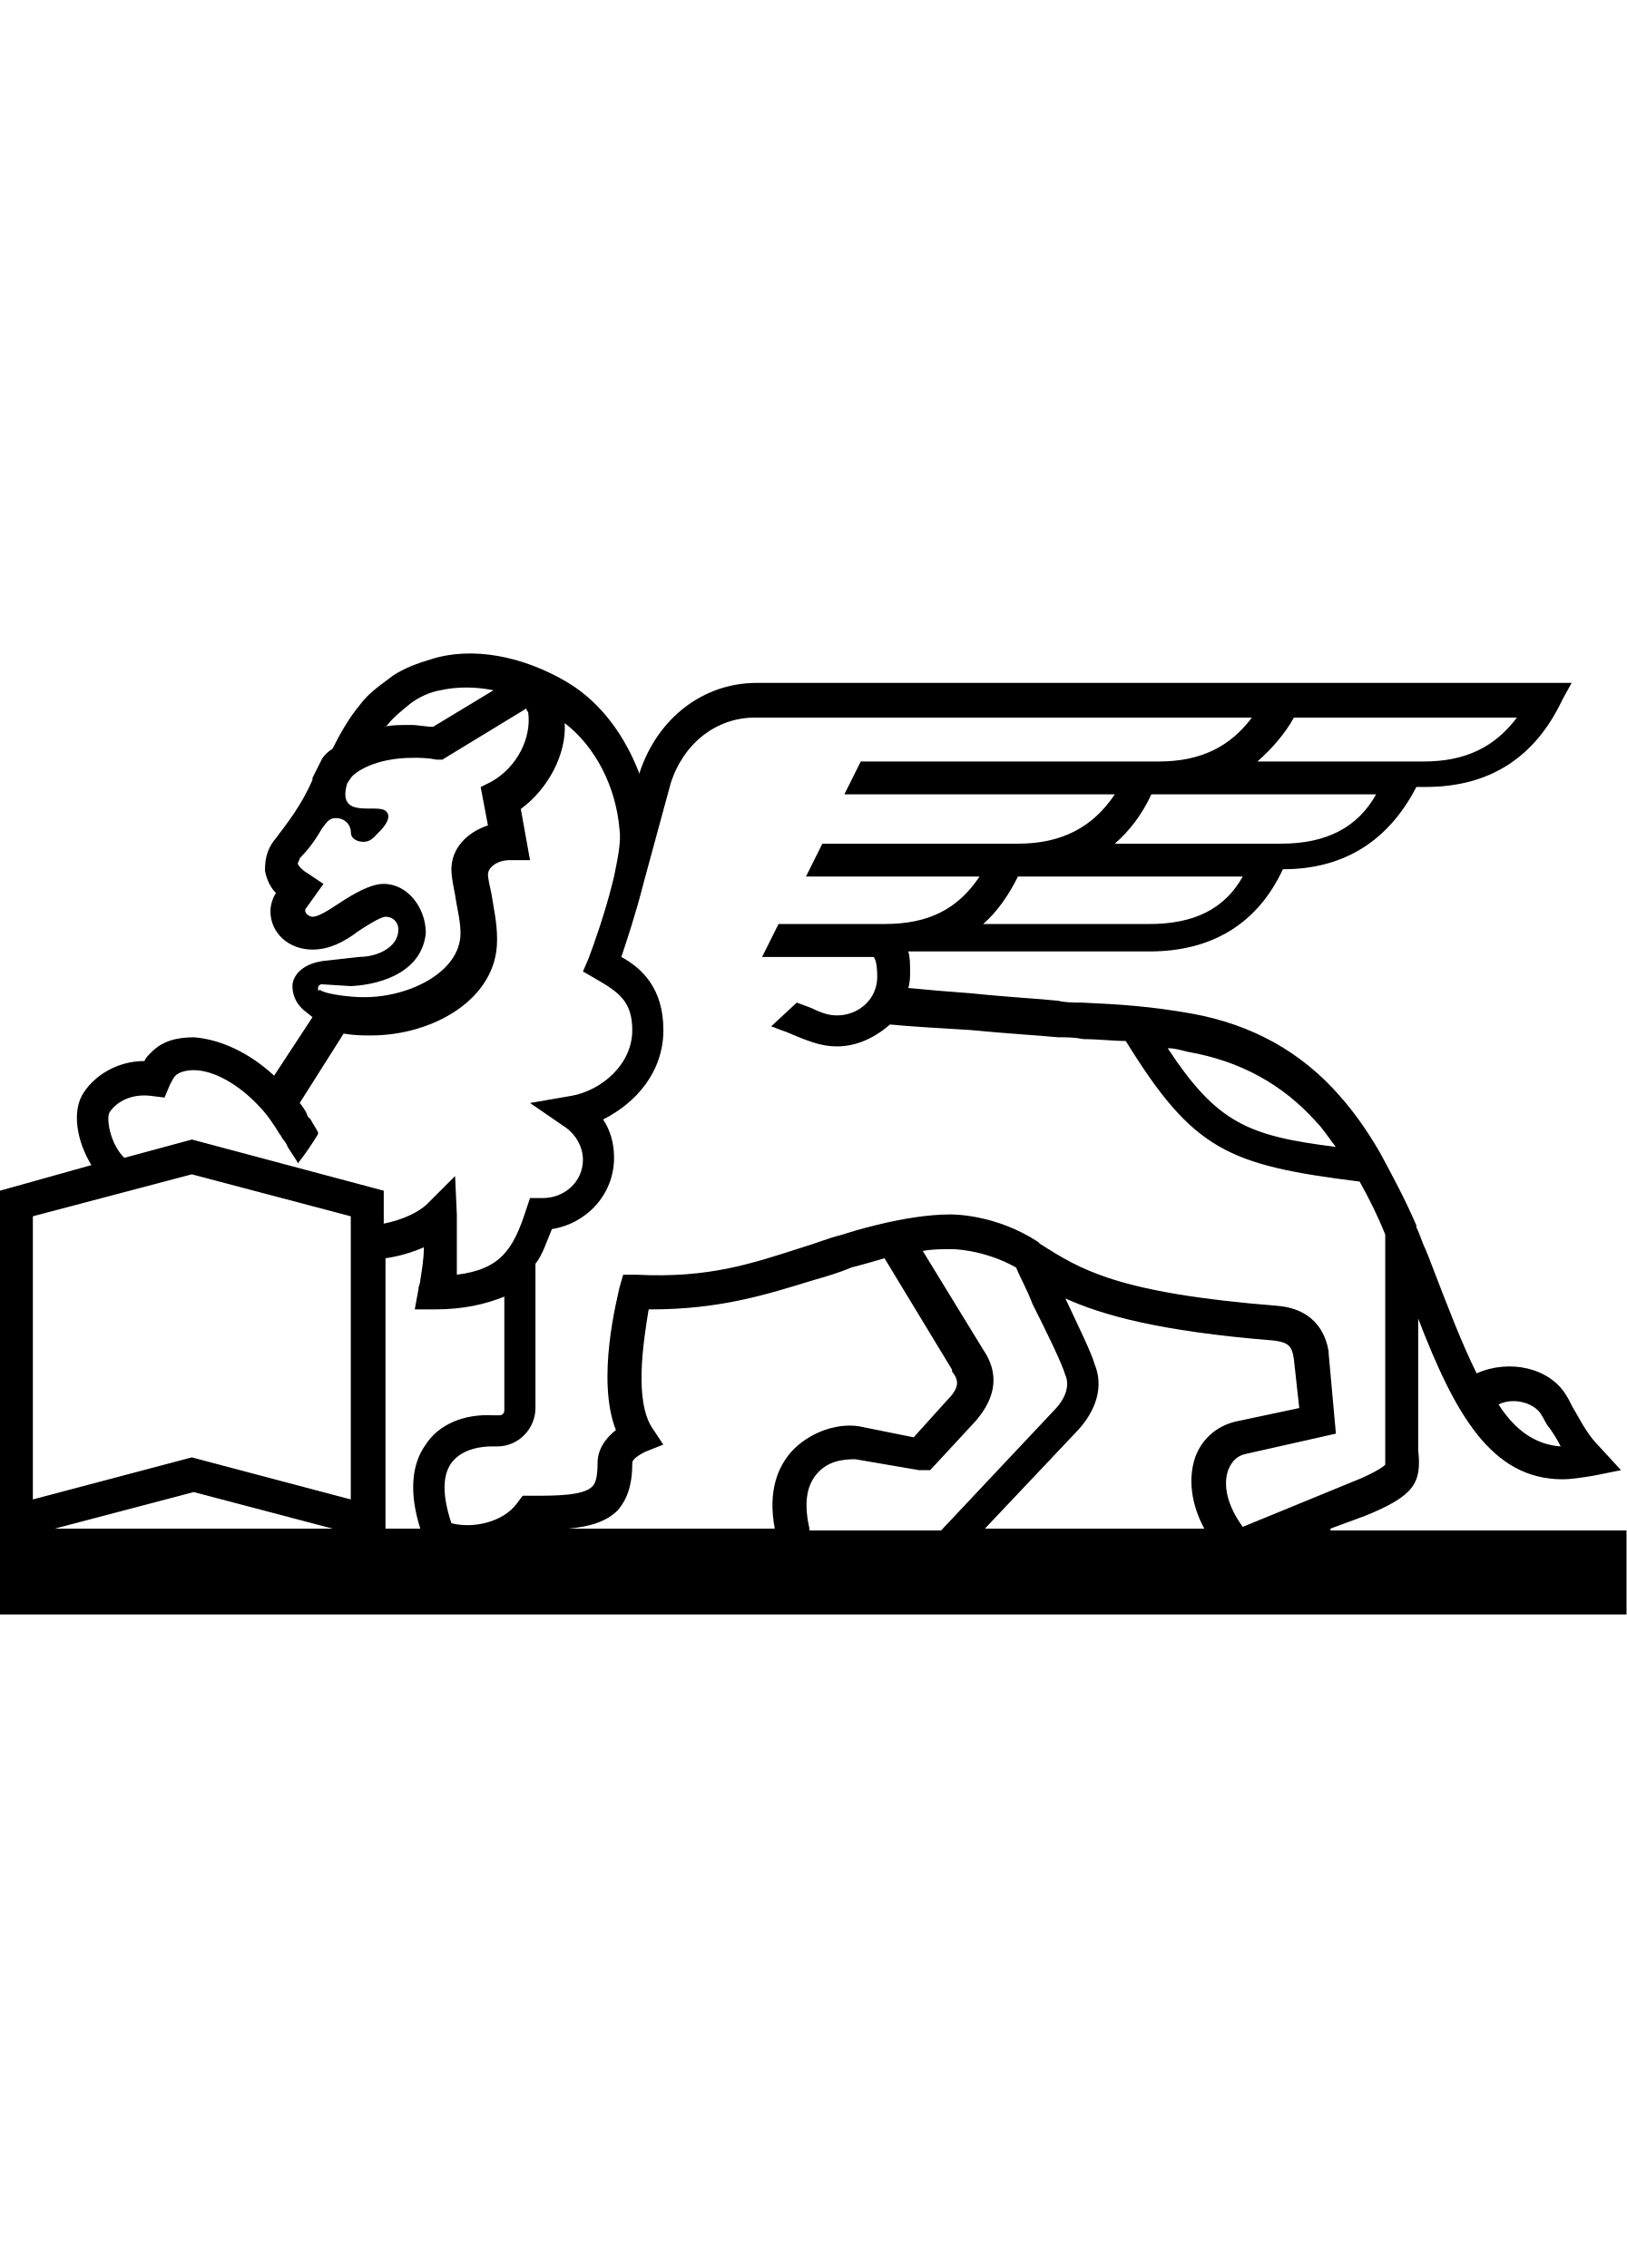
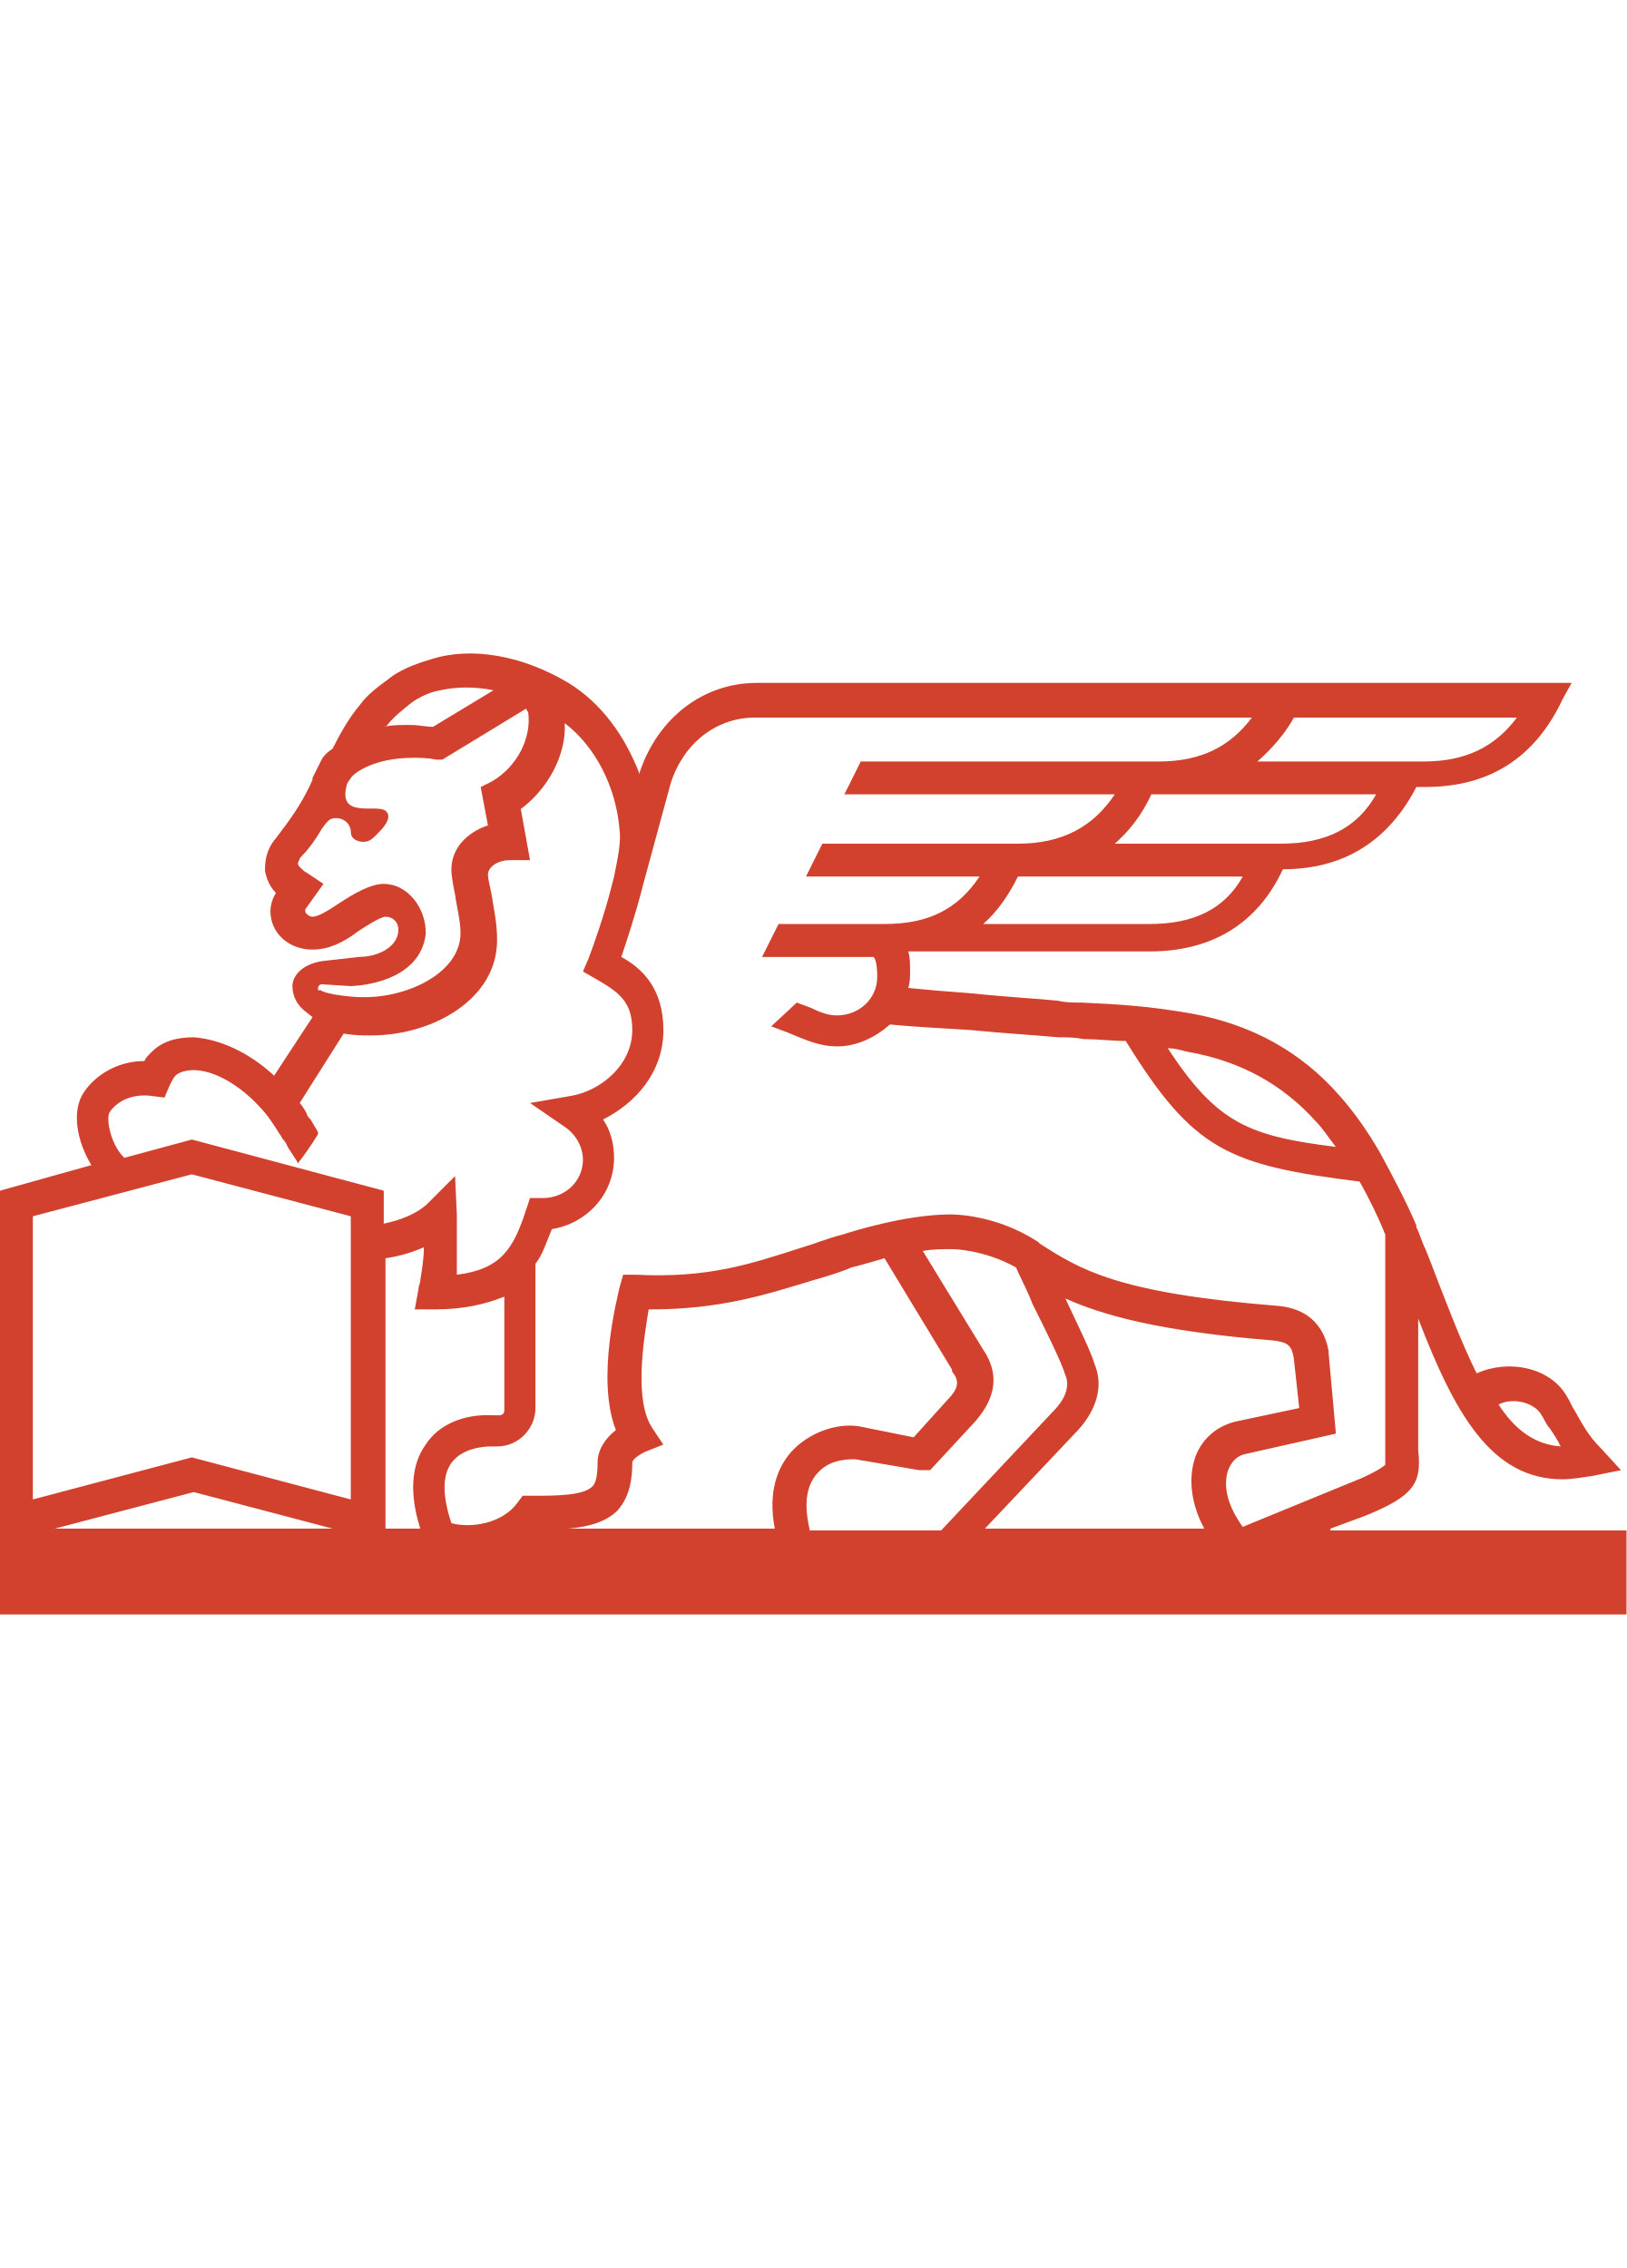
<svg xmlns="http://www.w3.org/2000/svg" version="1.2" viewBox="0 0 1589 941" style="width: 38px;height: 53px; margin-top: -15px; color: #ce331eed">
  <style>
- 		.s0 { fill: #000000 } 
+ 		.s0 { fill: #ce331eed } 
	</style>
  <g id="Layer">
    <path id="Layer" fill-rule="evenodd" class="s0" d="m1299.8 857.9h289.2v82.1h-1589v-414.1l89.3-25c-14.3-23.2-19.7-53.5-7.2-71.4 10.7-16 32.2-30.3 58.9-30.3 1.8-3.6 3.6-5.4 7.2-8.9 10.7-10.8 25-14.3 41.1-14.3 24.9 1.8 53.5 14.3 78.5 37.5l37.5-57.2-8.9-7.1-1.8-1.8c-3.6-3.6-8.9-10.7-8.9-21.4 0-10.7 10.7-23.2 33.9-25l32.1-3.6c16.1 0 37.5-8.9 37.5-26.7 0-7.2-5.3-12.5-12.5-12.5-5.3 0-21.4 10.7-26.8 14.2-14.2 10.8-28.5 17.9-44.6 17.9-23.2 0-41.1-16.1-41.1-37.5 0-5.3 1.8-12.5 5.4-17.8q-8-8.1-10.7-21.5c0-7.1 0-19.6 10.7-32.1 10.7-14.3 25-32.1 35.7-57.1v-1.8l8.9-17.8q2.7-5.4 10.7-10.7c7.2-14.3 16.1-30.4 26.8-42.9 8.9-12.5 23.2-21.4 32.2-28.5 10.7-7.2 25-12.5 37.5-16.1 39.2-12.5 89.2-3.6 133.9 23.2 32.1 19.6 55.3 51.8 69.6 89.2v-1.7c17.8-53.6 62.5-87.5 114.3-87.5h796.2l-8.9 16.1q-40.2 85.6-133.9 85.6h-8.9c-26.8 51.8-69.7 80.4-130.4 80.4-24.9 53.5-69.6 80.3-130.3 80.3h-235.7c1.8 5.3 1.8 12.5 1.8 19.6 0 5.4 0 10.7-1.8 16.1 17.9 1.8 39.3 3.6 62.5 5.3 34 3.6 67.9 5.4 83.9 7.2 7.2 1.8 16.1 1.8 23.3 1.8 37.4 1.7 66 3.5 107.1 10.7q88.4 16 144.6 80.3c14.3 16.1 26.8 33.9 39.3 55.3 12.5 23.2 25 46.4 35.7 71.4v1.8c3.6 7.1 5.3 14.3 8.9 21.4l3.6 9c17.8 46.4 32.1 83.8 46.4 112.4 32.1-14.3 71.4-5.4 87.5 21.4 3.6 5.4 5.3 10.7 8.9 16.1 7.2 12.5 12.5 23.2 25 35.7l19.6 21.4-26.7 5.4c-10.7 1.7-21.5 3.5-30.4 3.5-69.6 0-105.3-64.2-141-157v128.5c3.5 32.1-3.6 44.6-51.8 64.2l-33.9 12.5zm164.2-123.1c16.1 25 35.7 39.2 60.7 41-3.5-7.1-7.1-12.5-10.7-17.8-3.6-3.6-5.3-9-8.9-14.3-7.2-10.7-26.8-16.1-41.1-8.9zm-249.9 119.6l108.9-44.7c5.3-1.8 25-10.7 30.3-16 0-1.8 0-216 0-224.9-7.1-17.9-16-35.7-25-51.8-128.5-16.1-162.4-30.3-228.5-137.4-12.5 0-26.8-1.8-41.1-1.8-8.9-1.8-16-1.8-25-1.8-17.8-1.8-49.9-3.6-85.7-7.1-30.3-1.8-60.7-3.6-78.5-5.4-14.3 12.5-32.2 21.4-51.8 21.4-16.1 0-28.6-5.3-50-14.3-5.3-1.7-8.9-3.5-14.3-5.3l25-23.2c5.4 1.8 9 3.5 14.3 5.3 10.7 5.4 17.9 7.2 25 7.2 21.4 0 39.3-16.1 39.3-37.5 0-12.5-1.8-17.9-3.6-19.6h-108.9l16.1-32.2h103.5c42.9 0 71.4-14.3 92.9-46.4h-169.6l16-32.1h191.1c42.8 0 73.2-16.1 94.6-48.2h-264.2l16-32.1h291c41.1 0 69.7-14.3 91.1-42.9h-485.6c-37.5 0-69.7 25-82.2 64.3l-26.7 98.2c-7.2 28.5-16.1 55.3-21.5 71.4 19.7 10.7 41.1 30.3 41.1 71.4 0 41-26.8 71.3-58.9 87.4q10.7 16.1 10.7 37.5c0 35.7-26.8 64.3-60.7 69.6-5.4 12.5-8.9 25-16.1 33.9v141c0 19.7-16 37.5-37.5 37.5h-5.3c-9 0-28.6 1.8-39.3 16.1q-13.4 18.7 0 58.9c19.6 5.3 50 0 64.3-19.7l5.3-7.1h8.9c23.3 0 50 0 59-8.9 1.8-1.8 5.3-5.4 5.3-23.2 0-3.6 0-17.9 17.9-32.1-19.7-50 1.8-130.3 3.5-139.3l3.6-12.5h12.5c71.4 3.6 112.5-10.7 162.5-26.7 12.5-3.6 25-9 39.3-12.5 5.3-1.8 60.7-19.7 105.3-19.7 3.6 0 44.6 0 85.7 26.8l1.8 1.8c39.3 25 75 48.2 232.1 60.7 41.1 3.5 48.2 33.9 50 44.6v1.8l7.1 78.5-87.5 19.7c-8.9 1.7-14.2 7.1-17.8 16-5.4 16.1 0 35.7 14.3 55.4zm0-635.5h-219.6c-9 17.9-19.7 33.9-34 46.4h162.5c42.9 0 73.2-14.3 91.1-46.4zm130.3-80.3h-219.6c-8.9 19.6-21.4 35.7-35.7 48.2h162.5c44.6 0 74.9-16.1 92.8-48.2zm-116-32.1h162.4c41.1 0 69.7-14.3 91.1-42.9h-217.8c-9 16.1-21.5 30.4-35.7 42.9zm-851.3-34.4c6.8-1.3 15-1.3 24.6-1.3 7.2 0 14.3 1.8 21.4 1.8l59-35.7c-17.9-3.6-35.8-3.6-51.8 0-10.7 1.7-21.4 7.1-28.6 12.4-8.9 7.2-17.8 14.3-23.2 21.5-0.6 0.6-1 1-1.4 1.3zm-2.2 0.5c1.2 0 1.6 0 2.2-0.5q-1.1 0.2-2.2 0.5zm-62.5 257c7.2 5.3 35.8 7.1 37.5 7.1h1.8c44.7 1.8 98.2-23.2 98.2-62.5 0-12.4-3.6-24.9-5.3-37.4-1.8-9-3.6-17.9-3.6-25 0-19.7 14.3-35.7 35.7-42.9l-7.1-37.4 10.7-5.4c25-14.3 39.2-42.8 35.7-67.8 0 0-1.8-1.8-1.8-3.6l-82.1 50h-5.4c-8.9-1.8-16.1-1.8-23.2-1.8-37.5 0-57.1 14.3-60.7 19.6l-3.6 5.4c-10.7 35.7 28.6 19.6 37.5 26.8 8.9 7.1-7.1 21.4-7.1 21.4-3.6 3.5-7.2 8.9-14.3 8.9-7.1 0-12.5-3.6-12.5-8.9 0-8.9-7.1-14.3-14.3-14.3-7.1 0-8.9 3.6-14.3 10.7-7.1 12.5-14.3 21.4-21.4 28.6 0 1.8-1.8 3.5-1.8 5.3 0 1.8 5.4 7.2 8.9 8.9l16.1 10.8-17.8 24.9c0 1.8 0 1.8 0 1.8 0 1.8 3.5 5.4 7.1 5.4 5.4 0 14.3-5.4 25-12.5 16.1-10.7 32.1-19.6 44.6-19.6 23.2 0 41.1 23.2 41.1 48.1-3.6 35.7-39.3 50-73.2 51.8l-28.6-1.8c-1.8 0-3.5 1.8-3.5 3.6 0 1.8 0 3.6 1.7 1.8zm-191 164.2l66.1-17.9 187.4 50v32.2c17.9-3.6 34-10.8 42.9-19.7l26.8-26.8 1.7 37.5c0 3.6 0 14.3 0 17.9 0 16 0 28.5 0 41 42.9-5.3 55.4-25 67.9-64.2l3.6-10.7h12.5c21.4 0 39.2-16.1 39.2-37.5 0-12.5-7.1-25-17.8-32.1l-33.9-23.3 41-7.1c28.6-5.3 58.9-30.3 58.9-64.2 0-28.6-14.2-37.5-35.7-50l-12.5-7.2 5.4-12.5c5.4-14.2 16.1-44.6 23.2-73.1l1.8-7.2c3.6-17.8 7.1-33.9 5.3-46.4-3.5-41-23.2-80.3-53.5-103.5 1.8 30.3-16.1 64.2-42.9 83.9l9 50h-19.7c-12.5 0-21.4 7.1-21.4 14.2 0 3.6 1.8 10.7 3.6 19.7 1.8 12.5 5.3 26.7 5.3 42.8v1.8c0 57.1-62.5 92.8-123.2 92.8h-1.8c-5.3 0-14.2 0-24.9-1.8l-42.9 67.8c1.8 1.8 5.4 7.2 7.1 10.8 0 1.7 1.8 3.5 1.8 3.5l1.8 1.8c1.8 3.6 5.4 8.9 7.2 12.5v1.8c-5.4 8.9-12.5 19.6-19.7 28.6 0-1.8-10.7-16.1-10.7-17.9 0 0-1.8-3.6-3.6-5.4-1.7-1.7-1.7-3.5-3.5-5.3-5.4-8.9-12.5-19.6-19.7-26.8-19.6-21.4-44.6-35.7-64.2-35.7-7.2 0-14.3 1.8-17.9 5.4-1.8 1.8-3.6 5.3-5.4 8.9l-5.3 12.5-14.3-1.8c-17.9-1.8-32.1 5.4-39.3 16.1-3.5 5.3 0 30.3 14.3 44.6zm203.5 362.3l-135.6-35.7-135.7 35.7zm17.8-305.2l-155.3-41-155.3 41v276.7l155.3-41.1 155.3 41.1zm139.3 194.5h5.3q5.4 0 5.4-5.3v-110.7c-17.9 7.2-39.3 12.5-67.9 12.5h-19.6l3.6-19.6c0-3.6 1.8-5.4 1.8-8.9 1.7-10.8 3.5-21.5 3.5-32.2q-18.7 8.1-37.5 10.7v264.2h34c-10.8-33.9-9-62.5 5.3-82.1 12.5-19.6 37.5-30.3 66.1-28.6zm357.1 10.7l53.5 10.8 32.2-35.7c12.5-12.5 12.5-19.7 5.3-28.6v-1.8l-66-108.9c-17.9 5.4-32.2 9-32.2 9-12.5 5.3-25 8.9-37.5 12.5-46.4 14.2-91 28.5-158.9 28.5h-1.8c-5.3 32.1-14.2 89.3 3.6 116l10.7 16.1-17.8 7.1c-10.7 5.4-12.5 9-12.5 10.7 0 14.3-1.8 32.2-14.3 46.5-10.7 10.7-26.8 16-48.2 17.8h201.7c-7.1-37.5 3.6-60.7 16.1-75 16.1-17.8 42.8-28.5 66.1-25zm-48.3 101.8h128.6l112.5-119.6c14.3-16.1 10.7-28.6 8.9-32.1-3.6-12.5-19.6-44.7-32.1-69.6-5.4-14.3-12.5-26.8-16.1-35.7-32.1-17.9-62.5-17.9-62.5-17.9-8.9 0-19.6 0-28.6 1.8l59 96.4c23.2 33.9 0 60.7-7.2 69.6l-44.6 48.2h-10.7l-62.5-10.7c-12.5 0-26.8 1.8-37.5 14.3-10.7 12.4-12.5 30.3-7.2 53.5zm376.8-71.4c7.1-19.6 23.2-32.1 42.8-35.7l58.9-12.5-5.3-48.2c-1.8-12.5-5.4-16-19.7-17.8-112.4-9-167.8-25-203.5-41.1 12.5 26.8 25 51.8 28.6 64.3 8.9 21.4 1.8 44.6-16.1 64.2l-91.1 96.4h214.3c-12.5-23.2-16.1-48.2-8.9-69.6zm-26.8-399.8c48.2 73.2 78.5 85.7 164.2 96.4-7.1-9-12.5-17.9-19.6-25-32.1-35.7-73.2-58.9-125-67.9-7.1-1.7-12.5-3.5-19.6-3.5z" />
  </g>
</svg>
